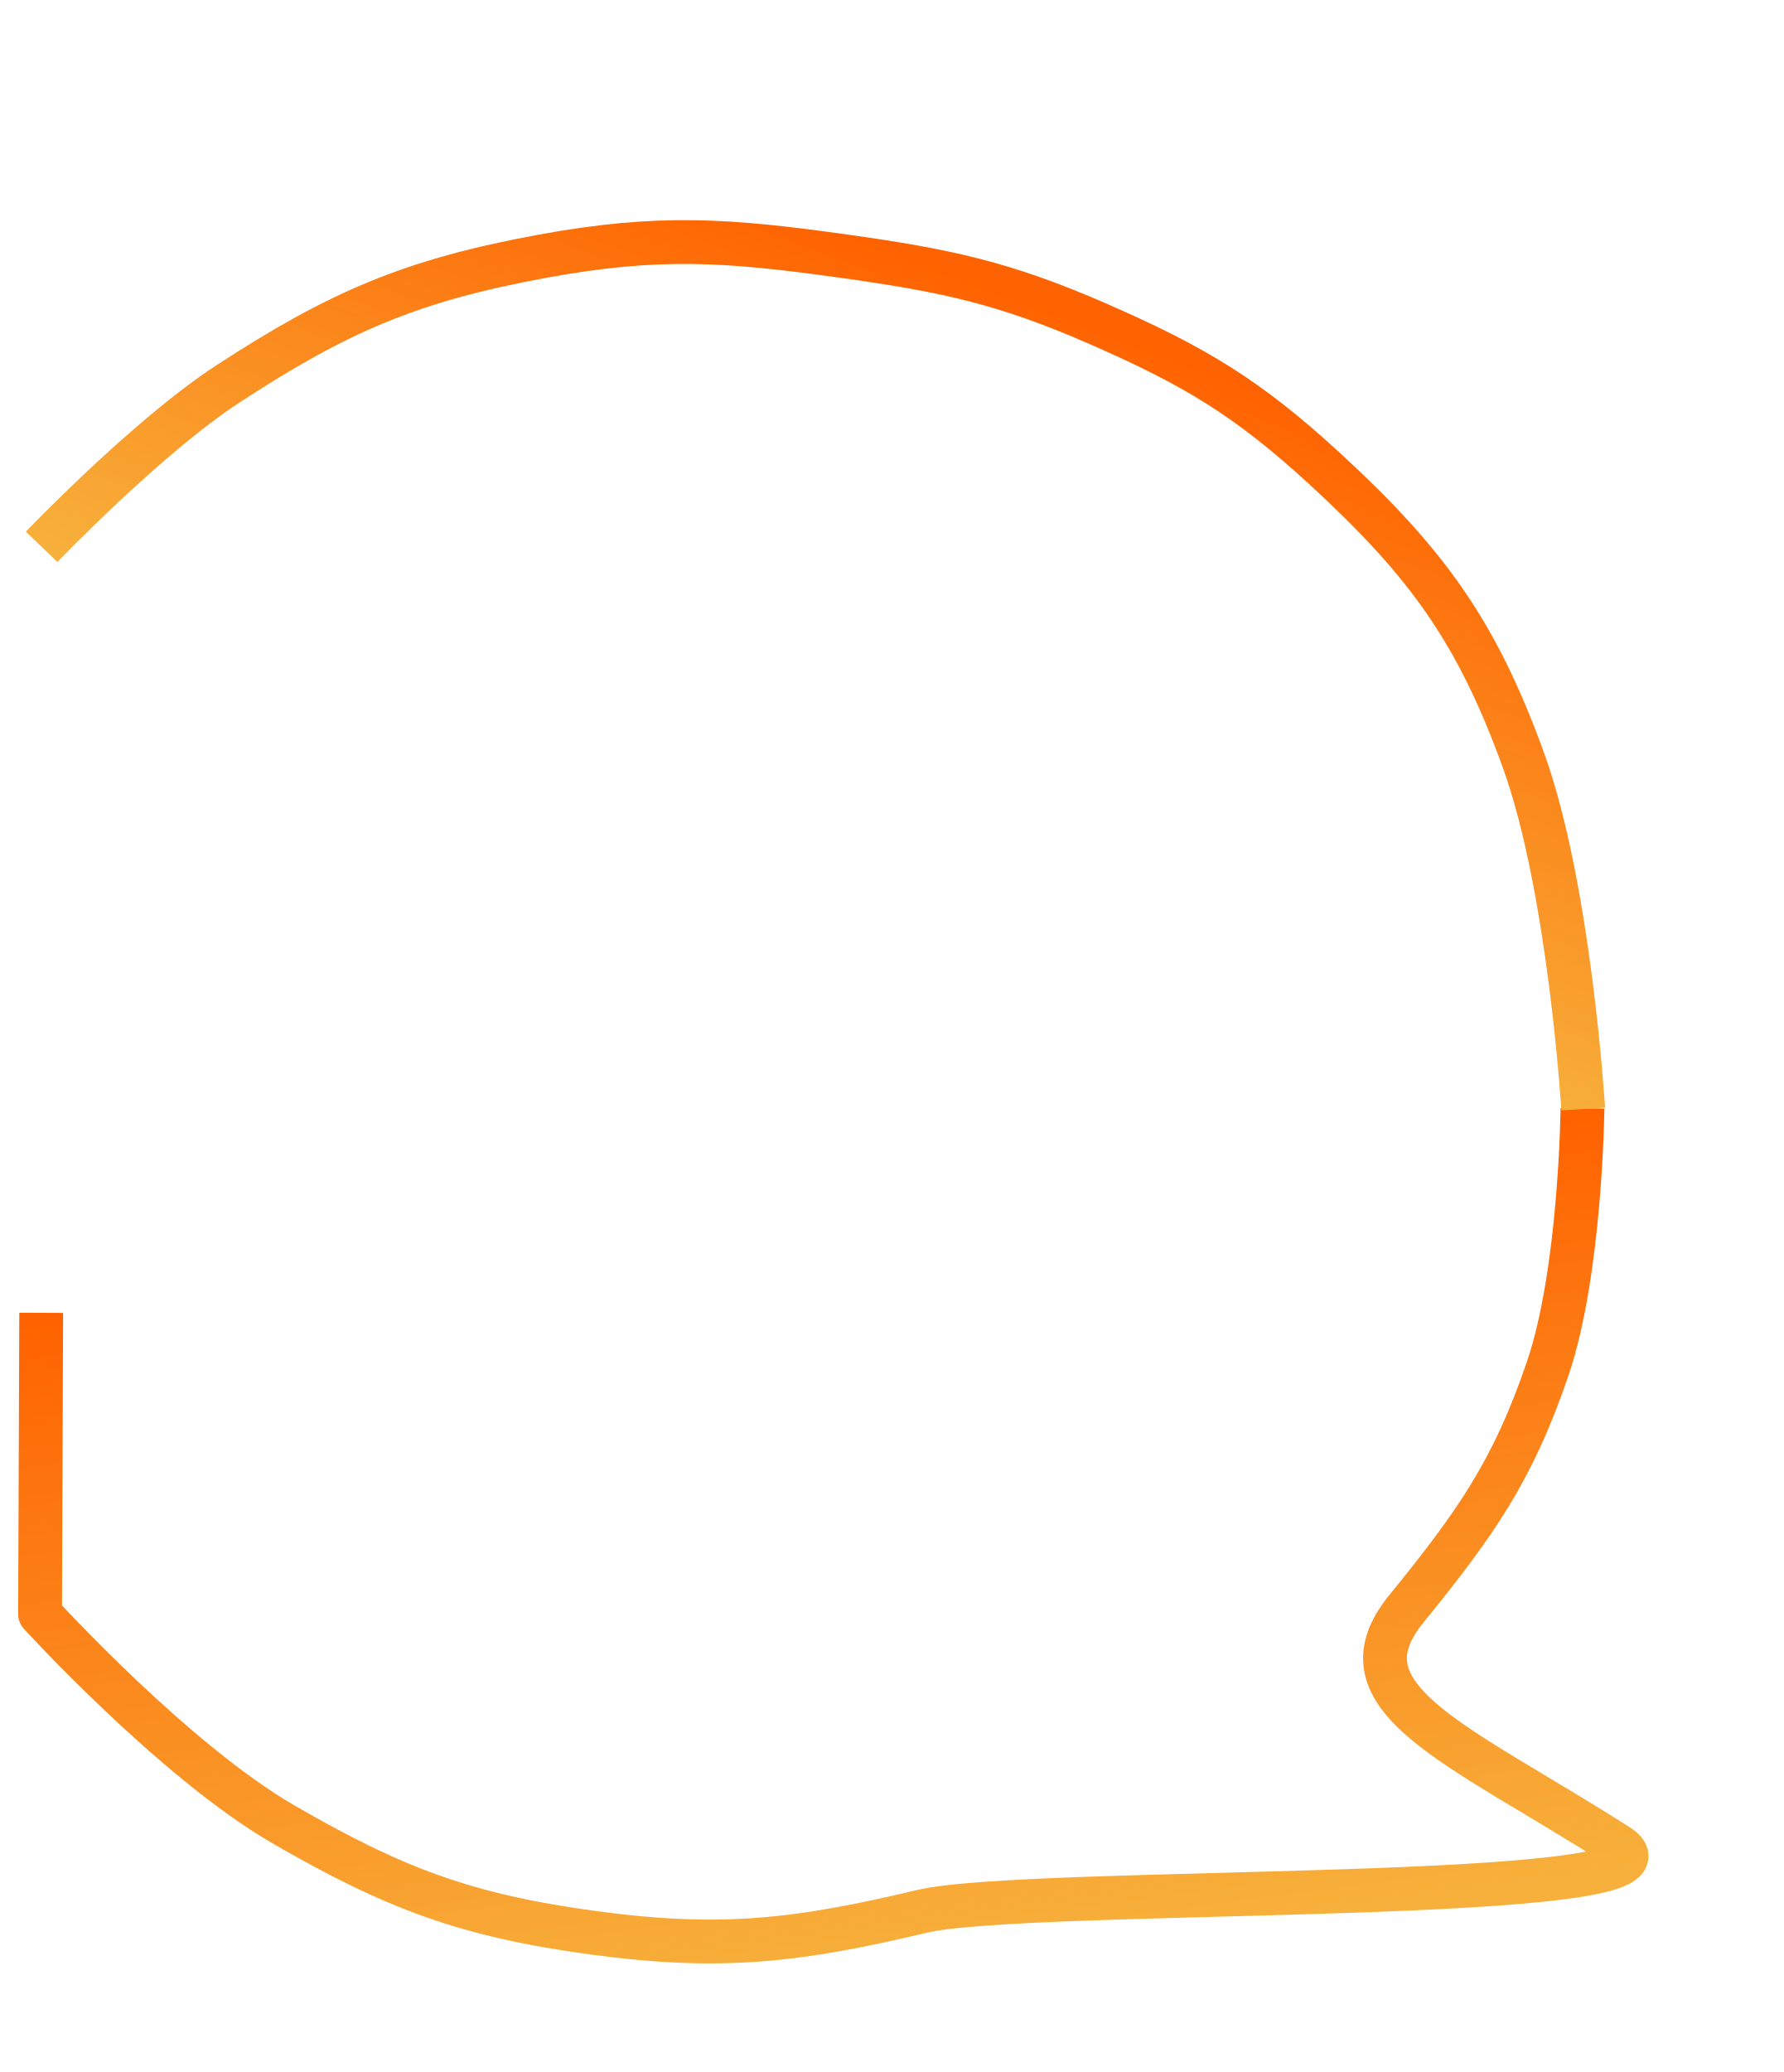
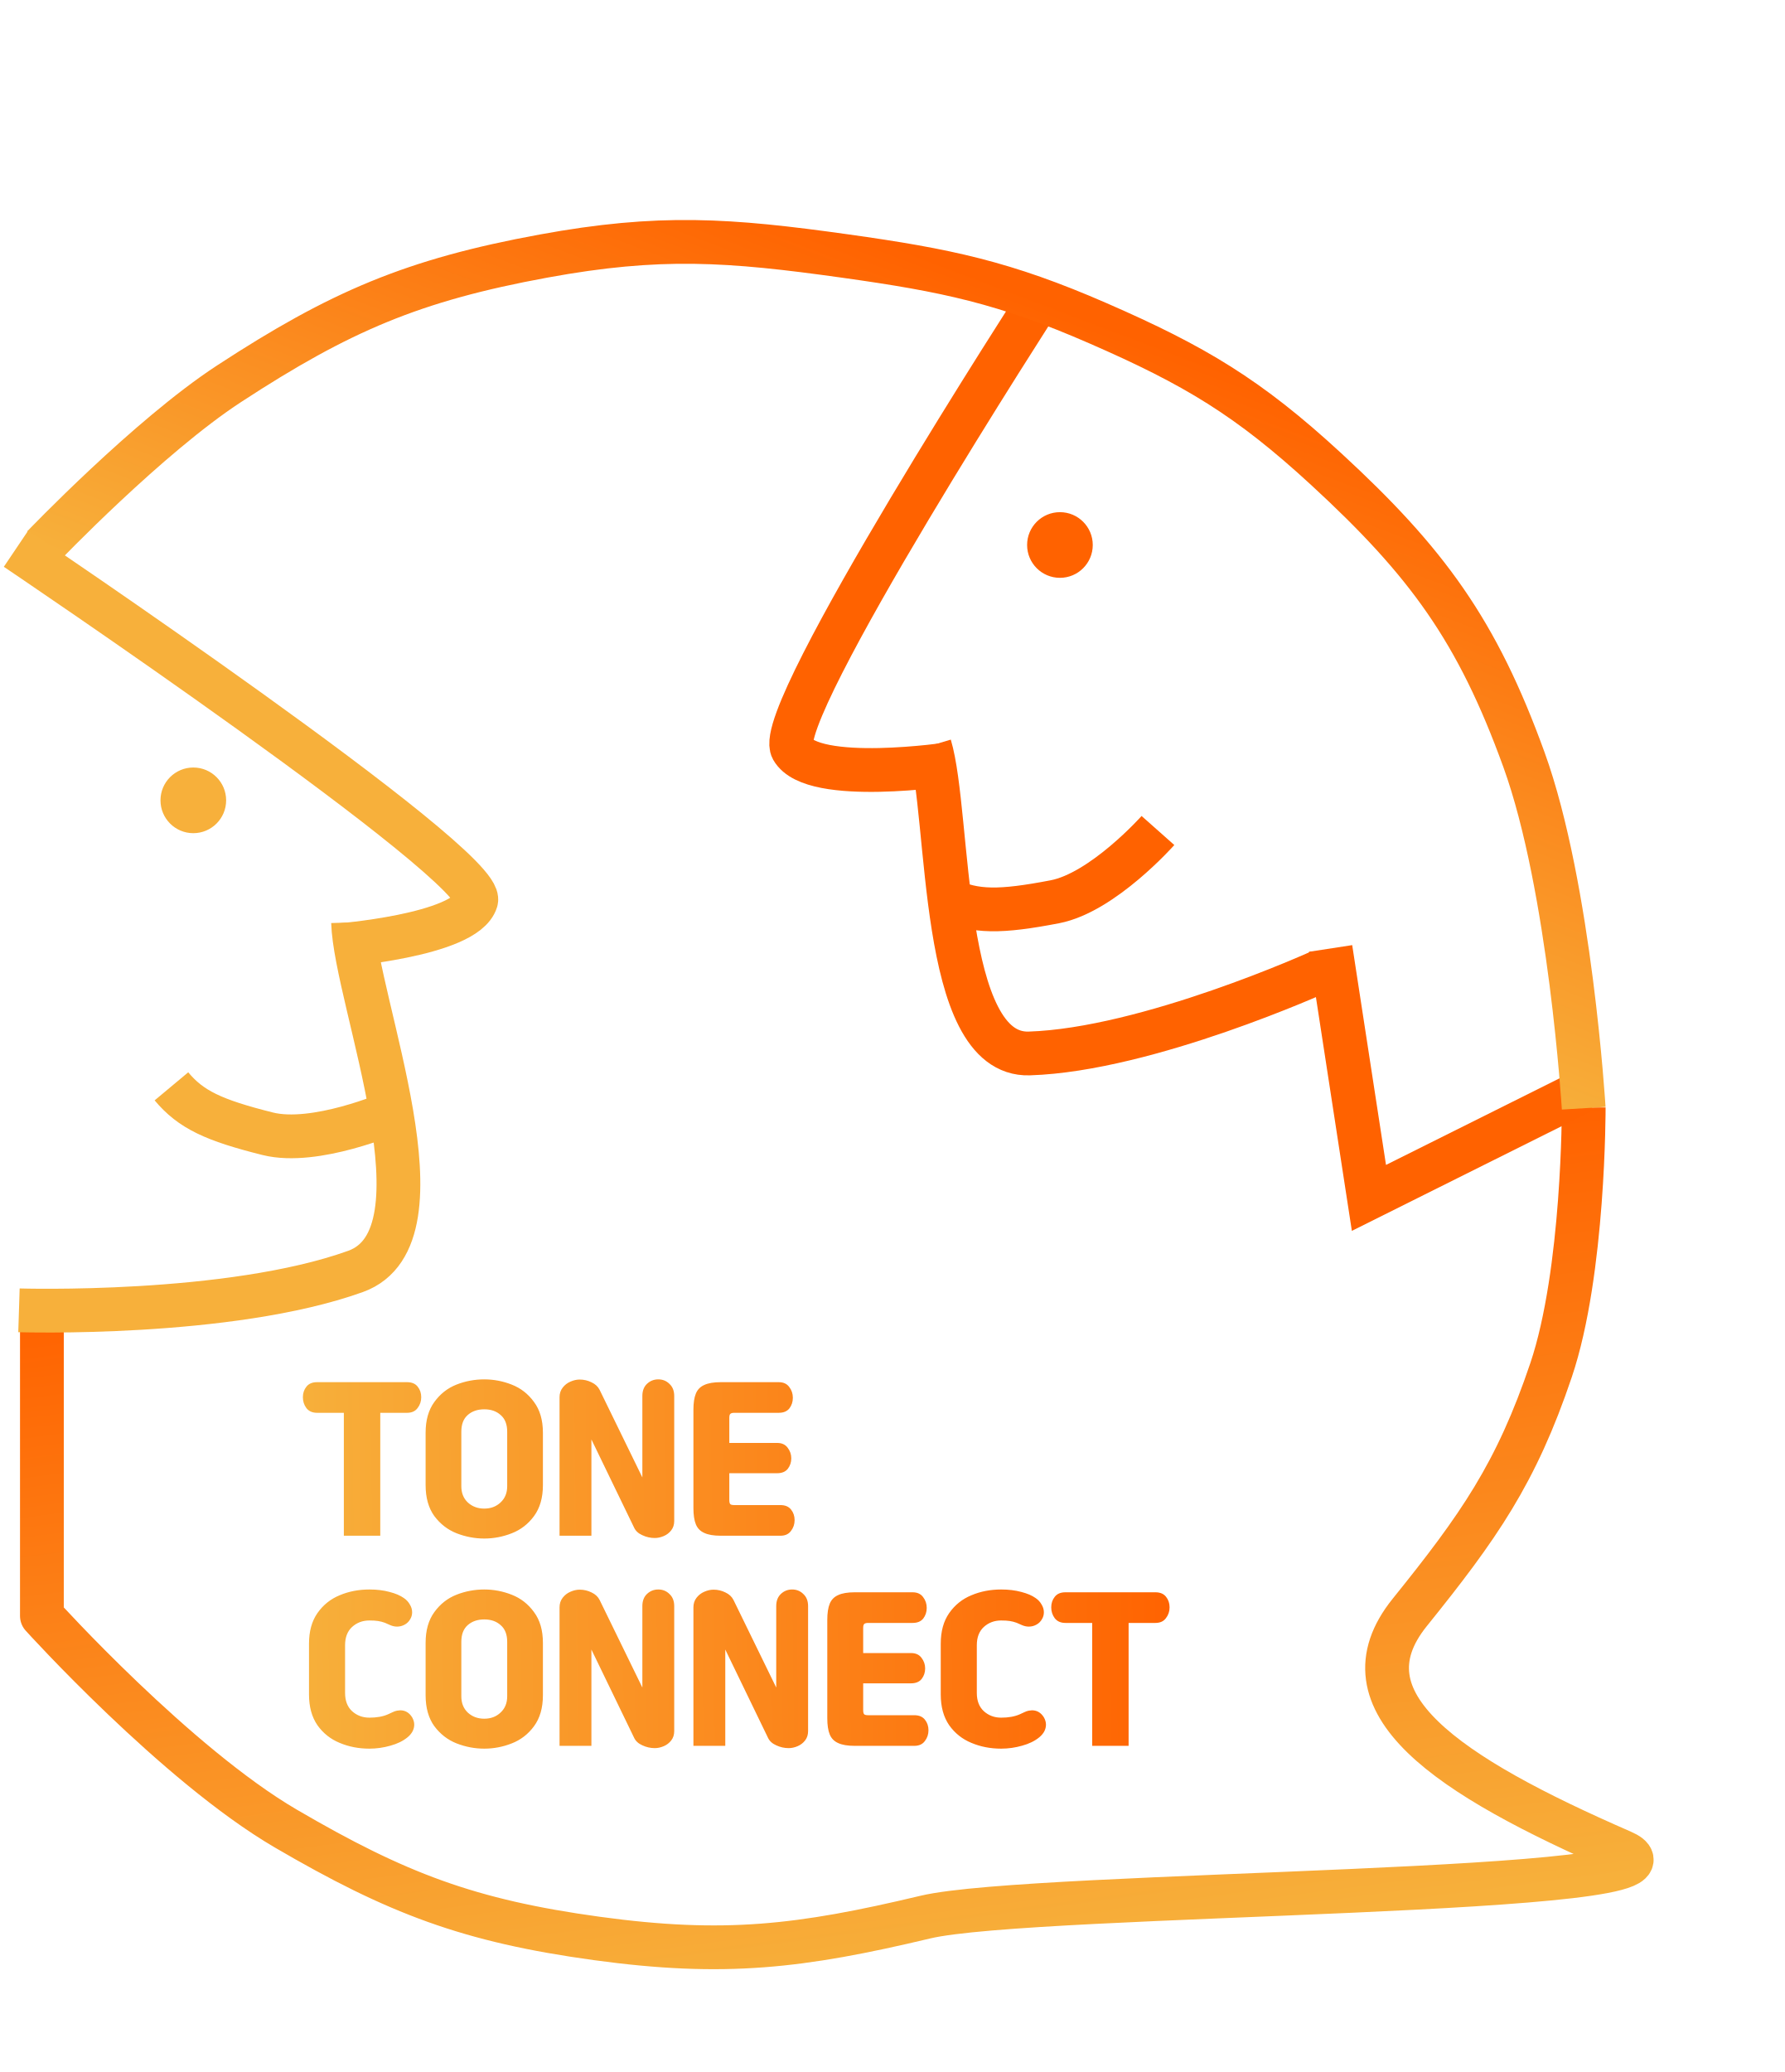
- <svg xmlns="http://www.w3.org/2000/svg" width="1222" height="1419" viewBox="0 0 1222 1419" fill="none">
-   <path d="M28.226 899.083L27.441 1105.35C27.441 1105.35 119.294 1206.1 194.187 1249.42C270.014 1293.28 319.419 1311.94 407.011 1323.73C493.941 1335.43 546.072 1329.28 631.564 1308.99C705.629 1291.41 1171.73 1304.55 1108.33 1264.06C998.44 1193.88 913.581 1162.99 963.272 1101.89C1010.53 1043.78 1036.24 1007.55 1060.16 937.317C1082.89 870.57 1084 759 1084 759" stroke="url(#paint0_linear_15_1248)" stroke-width="30" stroke-linejoin="round" />
-   <path d="M28.5 374.5C28.5 374.5 100.618 299.168 156 262.999C232.049 213.333 282.161 191.893 371.5 175.499C451.011 160.909 498.445 164.265 578.5 175.499C647.73 185.214 687.424 193.545 751.5 221.499C817.978 250.501 854.653 272.362 908 321.499C977.154 385.197 1011.47 432.105 1043.5 520.499C1075.33 608.327 1084.5 759.5 1084.5 759.5" stroke="url(#paint1_linear_15_1248)" stroke-width="30" />
+ <svg xmlns="http://www.w3.org/2000/svg" width="1223" height="1420" viewBox="0 0 1223 1420" fill="none">
+   <path d="M28.72 889.5L28.72 1107.46C28.72 1107.46 120.857 1209.34 195.938 1253.19C271.955 1297.59 321.472 1316.49 409.24 1328.5C496.344 1340.42 548.564 1334.27 634.191 1313.86C708.373 1296.19 1179.5 1298.5 1111.79 1269.02C991.603 1216.68 916.564 1166.69 966.278 1105.02C1013.55 1046.37 1039.27 1009.8 1063.16 938.872C1085.85 871.467 1085.5 759 1085.5 759" stroke="url(#paint0_linear_57_572)" stroke-width="30" stroke-linejoin="round" />
+   <path d="M649.483 616.382C668.327 625.236 685.583 625.217 723.033 618.005C755.966 611.663 793.676 569.169 793.676 569.169" stroke="#FF6200" stroke-width="30" />
+   <path d="M117.5 744.5C130.849 760.477 146.503 767.74 183.5 777C216.034 785.143 268.151 762.523 268.151 762.523" stroke="#F7B03B" stroke-width="30" />
+   <path d="M904.75 665.769C904.75 665.769 786.575 719.428 705.449 721.967C643.465 723.907 651.663 559.184 637.321 511.173" stroke="#FF6200" stroke-width="30" />
+   <path d="M912 650L938.291 820.952L1085.5 747.5" stroke="#FF6200" stroke-width="30" />
+   <circle cx="132.5" cy="548.5" r="22" fill="#F7B03B" stroke="#F7B03B" />
+   <circle cx="726.5" cy="373.5" r="22" fill="#FF6200" stroke="#FF6200" />
+   <path d="M651.984 523.549C651.984 523.549 556.853 537.888 543.032 513.311C529.211 488.733 714 203 714 203" stroke="#FF6200" stroke-width="30" />
+   <path d="M29.5 374.5C29.5 374.5 101.617 299.168 156.999 262.999C233.048 213.333 283.16 191.893 372.499 175.499C452.01 160.909 499.445 164.265 579.499 175.499C648.729 185.214 688.423 193.545 752.499 221.499C818.977 250.501 855.653 272.362 909 321.499C978.154 385.197 1012.47 432.105 1044.5 520.499C1076.33 608.327 1085.5 759.5 1085.5 759.5" stroke="url(#paint1_linear_57_572)" stroke-width="30" />
+   <path d="M235.68 968.24H217.32C214.12 968.24 211.68 967.16 210 965C208.4 962.84 207.6 960.36 207.6 957.56C207.6 954.76 208.4 952.36 210 950.36C211.6 948.28 214.04 947.24 217.32 947.24H279C282.28 947.24 284.72 948.28 286.32 950.36C287.92 952.36 288.72 954.76 288.72 957.56C288.72 960.36 287.88 962.84 286.2 965C284.6 967.16 282.2 968.24 279 968.24H260.64V1052.48H235.68V968.24ZM291.722 981.92C291.722 973.28 293.722 966.24 297.722 960.8C301.722 955.28 306.762 951.32 312.842 948.92C318.922 946.52 325.282 945.32 331.922 945.32C338.402 945.32 344.682 946.52 350.762 948.92C356.922 951.32 362.002 955.28 366.002 960.8C370.082 966.24 372.122 973.28 372.122 981.92V1017.8C372.122 1026.44 370.082 1033.52 366.002 1039.04C362.002 1044.48 356.922 1048.4 350.762 1050.8C344.682 1053.2 338.402 1054.4 331.922 1054.4C325.442 1054.4 319.122 1053.2 312.962 1050.8C306.882 1048.4 301.802 1044.48 297.722 1039.04C293.722 1033.52 291.722 1026.44 291.722 1017.8V981.92ZM347.642 981.2C347.642 976.16 346.162 972.36 343.202 969.8C340.322 967.16 336.562 965.84 331.922 965.84C327.282 965.84 323.482 967.16 320.522 969.8C317.642 972.36 316.202 976.16 316.202 981.2V1018.52C316.202 1023.16 317.682 1026.88 320.642 1029.68C323.682 1032.48 327.442 1033.88 331.922 1033.88C336.402 1033.88 340.122 1032.48 343.082 1029.68C346.122 1026.88 347.642 1023.16 347.642 1018.52V981.2ZM383.522 957.56C383.522 955 384.242 952.8 385.682 950.96C387.122 949.12 388.882 947.76 390.962 946.88C393.122 945.92 395.242 945.44 397.322 945.44C400.202 945.44 402.922 946.08 405.482 947.36C408.042 948.56 409.882 950.28 411.002 952.52L440.282 1012.52V956.72C440.282 953.2 441.322 950.44 443.402 948.44C445.562 946.36 448.162 945.32 451.202 945.32C454.242 945.32 456.802 946.36 458.882 948.44C461.042 950.44 462.122 953.2 462.122 956.72V1042.4C462.122 1044.88 461.442 1047 460.082 1048.76C458.722 1050.52 457.002 1051.84 454.922 1052.72C452.842 1053.6 450.802 1054.04 448.802 1054.04C445.842 1054.04 443.002 1053.4 440.282 1052.12C437.562 1050.92 435.682 1049.2 434.642 1046.96L405.362 986.48V1052.48H383.522V957.56ZM532.64 988.88C535.84 988.88 538.24 989.96 539.84 992.12C541.52 994.28 542.36 996.72 542.36 999.44C542.36 1002.16 541.56 1004.56 539.96 1006.64C538.36 1008.64 535.92 1009.64 532.64 1009.64H499.88V1028C499.88 1029.44 500.12 1030.4 500.6 1030.88C501.08 1031.28 502 1031.48 503.36 1031.48H534.92C538.2 1031.48 540.64 1032.52 542.24 1034.6C543.84 1036.6 544.64 1039 544.64 1041.8C544.64 1044.6 543.8 1047.08 542.12 1049.24C540.52 1051.4 538.12 1052.48 534.92 1052.48H494C489.2 1052.48 485.44 1051.84 482.72 1050.56C480 1049.36 478.08 1047.4 476.96 1044.68C475.84 1041.96 475.28 1038.24 475.28 1033.52V966.2C475.28 961.48 475.84 957.76 476.96 955.04C478.08 952.32 480 950.36 482.72 949.16C485.44 947.88 489.2 947.24 494 947.24H533.72C536.92 947.24 539.32 948.32 540.92 950.48C542.6 952.64 543.44 955.12 543.44 957.92C543.44 960.72 542.64 963.16 541.04 965.24C539.44 967.24 537 968.24 533.72 968.24H503.36C502 968.24 501.08 968.48 500.6 968.96C500.12 969.36 499.88 970.28 499.88 971.72V988.88H532.64ZM236.52 1160.24C236.52 1165.6 238.12 1169.76 241.32 1172.72C244.6 1175.68 248.56 1177.16 253.2 1177.16C258.24 1177.16 262.48 1176.4 265.92 1174.88C266.88 1174.4 267.92 1173.92 269.04 1173.44C270.16 1172.88 271.2 1172.52 272.16 1172.36C273.12 1172.2 273.84 1172.12 274.32 1172.12C277.76 1172.12 280.48 1173.72 282.48 1176.92C283.44 1178.6 283.92 1180.28 283.92 1181.96C283.92 1183.56 283.52 1185.12 282.72 1186.64C281.92 1188.08 280.8 1189.4 279.36 1190.6C276.24 1193.16 272.32 1195.08 267.6 1196.36C262.88 1197.72 258.08 1198.4 253.2 1198.4C245.84 1198.4 239.04 1197.08 232.8 1194.44C226.56 1191.88 221.48 1187.84 217.56 1182.32C213.72 1176.72 211.8 1169.72 211.8 1161.32V1126.4C211.8 1118 213.72 1111.04 217.56 1105.52C221.48 1099.92 226.56 1095.84 232.8 1093.28C239.04 1090.64 245.84 1089.32 253.2 1089.32C258.32 1089.32 262.92 1089.88 267 1091C271.08 1092.04 274.36 1093.44 276.84 1095.2C278.6 1096.4 279.96 1097.88 280.92 1099.64C281.96 1101.32 282.48 1103.08 282.48 1104.92C282.48 1106.6 282.08 1108.12 281.28 1109.48C280.32 1111.24 279 1112.56 277.32 1113.44C275.72 1114.32 274 1114.76 272.16 1114.76C270.64 1114.76 269.12 1114.44 267.6 1113.8C266.16 1113.16 264.88 1112.6 263.76 1112.12C262.24 1111.56 260.68 1111.16 259.08 1110.92C257.56 1110.68 255.6 1110.56 253.2 1110.56C248.56 1110.56 244.6 1112.04 241.32 1115C238.12 1117.96 236.52 1122.12 236.52 1127.48V1160.24ZM291.722 1125.92C291.722 1117.28 293.722 1110.24 297.722 1104.8C301.722 1099.28 306.762 1095.32 312.842 1092.92C318.922 1090.52 325.282 1089.32 331.922 1089.32C338.402 1089.32 344.682 1090.52 350.762 1092.92C356.922 1095.32 362.002 1099.28 366.002 1104.8C370.082 1110.24 372.122 1117.28 372.122 1125.92V1161.8C372.122 1170.44 370.082 1177.52 366.002 1183.04C362.002 1188.48 356.922 1192.4 350.762 1194.8C344.682 1197.2 338.402 1198.4 331.922 1198.4C325.442 1198.4 319.122 1197.2 312.962 1194.8C306.882 1192.4 301.802 1188.48 297.722 1183.04C293.722 1177.52 291.722 1170.44 291.722 1161.8V1125.92ZM347.642 1125.2C347.642 1120.16 346.162 1116.36 343.202 1113.8C340.322 1111.16 336.562 1109.84 331.922 1109.84C327.282 1109.84 323.482 1111.16 320.522 1113.8C317.642 1116.36 316.202 1120.16 316.202 1125.2V1162.52C316.202 1167.16 317.682 1170.88 320.642 1173.68C323.682 1176.48 327.442 1177.88 331.922 1177.88C336.402 1177.88 340.122 1176.48 343.082 1173.68C346.122 1170.88 347.642 1167.16 347.642 1162.52V1125.2ZM383.522 1101.56C383.522 1099 384.242 1096.8 385.682 1094.96C387.122 1093.12 388.882 1091.76 390.962 1090.88C393.122 1089.92 395.242 1089.44 397.322 1089.44C400.202 1089.44 402.922 1090.08 405.482 1091.36C408.042 1092.56 409.882 1094.28 411.002 1096.52L440.282 1156.52V1100.72C440.282 1097.2 441.322 1094.44 443.402 1092.44C445.562 1090.36 448.162 1089.32 451.202 1089.32C454.242 1089.32 456.802 1090.36 458.882 1092.44C461.042 1094.44 462.122 1097.2 462.122 1100.72V1186.4C462.122 1188.88 461.442 1191 460.082 1192.76C458.722 1194.52 457.002 1195.84 454.922 1196.72C452.842 1197.6 450.802 1198.04 448.802 1198.04C445.842 1198.04 443.002 1197.4 440.282 1196.12C437.562 1194.92 435.682 1193.2 434.642 1190.96L405.362 1130.48V1196.48H383.522V1101.56ZM475.28 1101.56C475.28 1099 476 1096.8 477.44 1094.96C478.88 1093.12 480.64 1091.76 482.72 1090.88C484.88 1089.92 487 1089.44 489.08 1089.44C491.96 1089.44 494.68 1090.08 497.24 1091.36C499.8 1092.56 501.64 1094.28 502.76 1096.52L532.04 1156.52V1100.72C532.04 1097.2 533.08 1094.44 535.16 1092.44C537.32 1090.36 539.92 1089.32 542.96 1089.32C546 1089.32 548.56 1090.36 550.64 1092.44C552.8 1094.44 553.88 1097.2 553.88 1100.72V1186.4C553.88 1188.88 553.2 1191 551.84 1192.76C550.48 1194.52 548.76 1195.84 546.68 1196.72C544.6 1197.6 542.56 1198.04 540.56 1198.04C537.6 1198.04 534.76 1197.4 532.04 1196.12C529.32 1194.92 527.44 1193.2 526.4 1190.96L497.12 1130.48V1196.48H475.28V1101.56ZM624.398 1132.88C627.598 1132.88 629.998 1133.96 631.598 1136.12C633.278 1138.28 634.118 1140.72 634.118 1143.44C634.118 1146.16 633.318 1148.56 631.718 1150.64C630.118 1152.64 627.678 1153.64 624.398 1153.64H591.638V1172C591.638 1173.44 591.878 1174.4 592.358 1174.88C592.838 1175.28 593.758 1175.48 595.118 1175.48H626.678C629.958 1175.48 632.398 1176.52 633.998 1178.6C635.598 1180.6 636.398 1183 636.398 1185.8C636.398 1188.6 635.558 1191.08 633.878 1193.24C632.278 1195.4 629.878 1196.48 626.678 1196.48H585.758C580.958 1196.48 577.198 1195.84 574.478 1194.56C571.758 1193.36 569.838 1191.4 568.718 1188.68C567.598 1185.96 567.038 1182.24 567.038 1177.52V1110.2C567.038 1105.48 567.598 1101.76 568.718 1099.04C569.838 1096.32 571.758 1094.36 574.478 1093.16C577.198 1091.88 580.958 1091.24 585.758 1091.24H625.478C628.678 1091.24 631.078 1092.32 632.678 1094.48C634.358 1096.64 635.198 1099.12 635.198 1101.92C635.198 1104.72 634.398 1107.16 632.798 1109.24C631.198 1111.24 628.758 1112.24 625.478 1112.24H595.118C593.758 1112.24 592.838 1112.48 592.358 1112.96C591.878 1113.36 591.638 1114.28 591.638 1115.72V1132.88H624.398ZM669.528 1160.24C669.528 1165.6 671.128 1169.76 674.328 1172.72C677.608 1175.68 681.568 1177.16 686.208 1177.16C691.248 1177.16 695.488 1176.4 698.928 1174.88C699.888 1174.4 700.928 1173.92 702.048 1173.44C703.168 1172.88 704.208 1172.52 705.168 1172.36C706.128 1172.2 706.848 1172.12 707.328 1172.12C710.768 1172.12 713.488 1173.72 715.488 1176.92C716.448 1178.6 716.928 1180.28 716.928 1181.96C716.928 1183.56 716.528 1185.12 715.728 1186.64C714.928 1188.08 713.808 1189.4 712.368 1190.6C709.248 1193.16 705.328 1195.08 700.608 1196.36C695.888 1197.72 691.088 1198.4 686.208 1198.4C678.848 1198.4 672.048 1197.08 665.808 1194.44C659.568 1191.88 654.488 1187.84 650.568 1182.32C646.728 1176.72 644.808 1169.72 644.808 1161.32V1126.4C644.808 1118 646.728 1111.04 650.568 1105.52C654.488 1099.92 659.568 1095.84 665.808 1093.28C672.048 1090.64 678.848 1089.32 686.208 1089.32C691.328 1089.32 695.928 1089.88 700.008 1091C704.088 1092.04 707.368 1093.44 709.848 1095.2C711.608 1096.4 712.968 1097.88 713.928 1099.64C714.968 1101.32 715.488 1103.08 715.488 1104.92C715.488 1106.6 715.088 1108.12 714.288 1109.48C713.328 1111.24 712.008 1112.56 710.328 1113.44C708.728 1114.32 707.008 1114.76 705.168 1114.76C703.648 1114.76 702.128 1114.44 700.608 1113.8C699.168 1113.16 697.888 1112.6 696.768 1112.12C695.248 1111.56 693.688 1111.16 692.088 1110.92C690.568 1110.68 688.608 1110.56 686.208 1110.56C681.568 1110.56 677.608 1112.04 674.328 1115C671.128 1117.96 669.528 1122.12 669.528 1127.48V1160.24ZM748.61 1112.24H730.25C727.05 1112.24 724.61 1111.16 722.93 1109C721.33 1106.84 720.53 1104.36 720.53 1101.56C720.53 1098.76 721.33 1096.36 722.93 1094.36C724.53 1092.28 726.97 1091.24 730.25 1091.24H791.93C795.21 1091.24 797.65 1092.28 799.25 1094.36C800.85 1096.36 801.65 1098.76 801.65 1101.56C801.65 1104.36 800.81 1106.84 799.13 1109C797.53 1111.16 795.13 1112.24 791.93 1112.24H773.57V1196.48H748.61V1112.24Z" fill="url(#paint2_linear_57_572)" />
+   <path d="M230.377 648.055C230.377 648.055 319.003 641.252 326.357 617.278C333.712 593.305 11 376 11 376" stroke="#F7B03B" stroke-width="30" />
+   <path d="M13 898C13 898 156.918 902.533 243.703 871.337C310.01 847.501 243.631 686.13 241.999 632.138" stroke="#F7B03B" stroke-width="30" />
  <defs>
-     <linearGradient id="paint0_linear_15_1248" x1="542.28" y1="830.877" x2="610.729" y2="1346.76" gradientUnits="userSpaceOnUse">
+     <linearGradient id="paint0_linear_57_572" x1="544.2" y1="830.755" x2="613.36" y2="1352" gradientUnits="userSpaceOnUse">
      <stop stop-color="#FF6200" />
      <stop offset="1" stop-color="#F7B03B" />
    </linearGradient>
-     <linearGradient id="paint1_linear_15_1248" x1="688.051" y1="196.479" x2="546.258" y2="570.686" gradientUnits="userSpaceOnUse">
+     <linearGradient id="paint1_linear_57_572" x1="689.05" y1="196.479" x2="547.258" y2="570.686" gradientUnits="userSpaceOnUse">
+       <stop stop-color="#FF6200" />
+       <stop offset="1" stop-color="#F7B03B" />
+     </linearGradient>
+     <linearGradient id="paint2_linear_57_572" x1="812.583" y1="1212.23" x2="206.911" y2="1220.35" gradientUnits="userSpaceOnUse">
      <stop stop-color="#FF6200" />
      <stop offset="1" stop-color="#F7B03B" />
    </linearGradient>
  </defs>
</svg>
